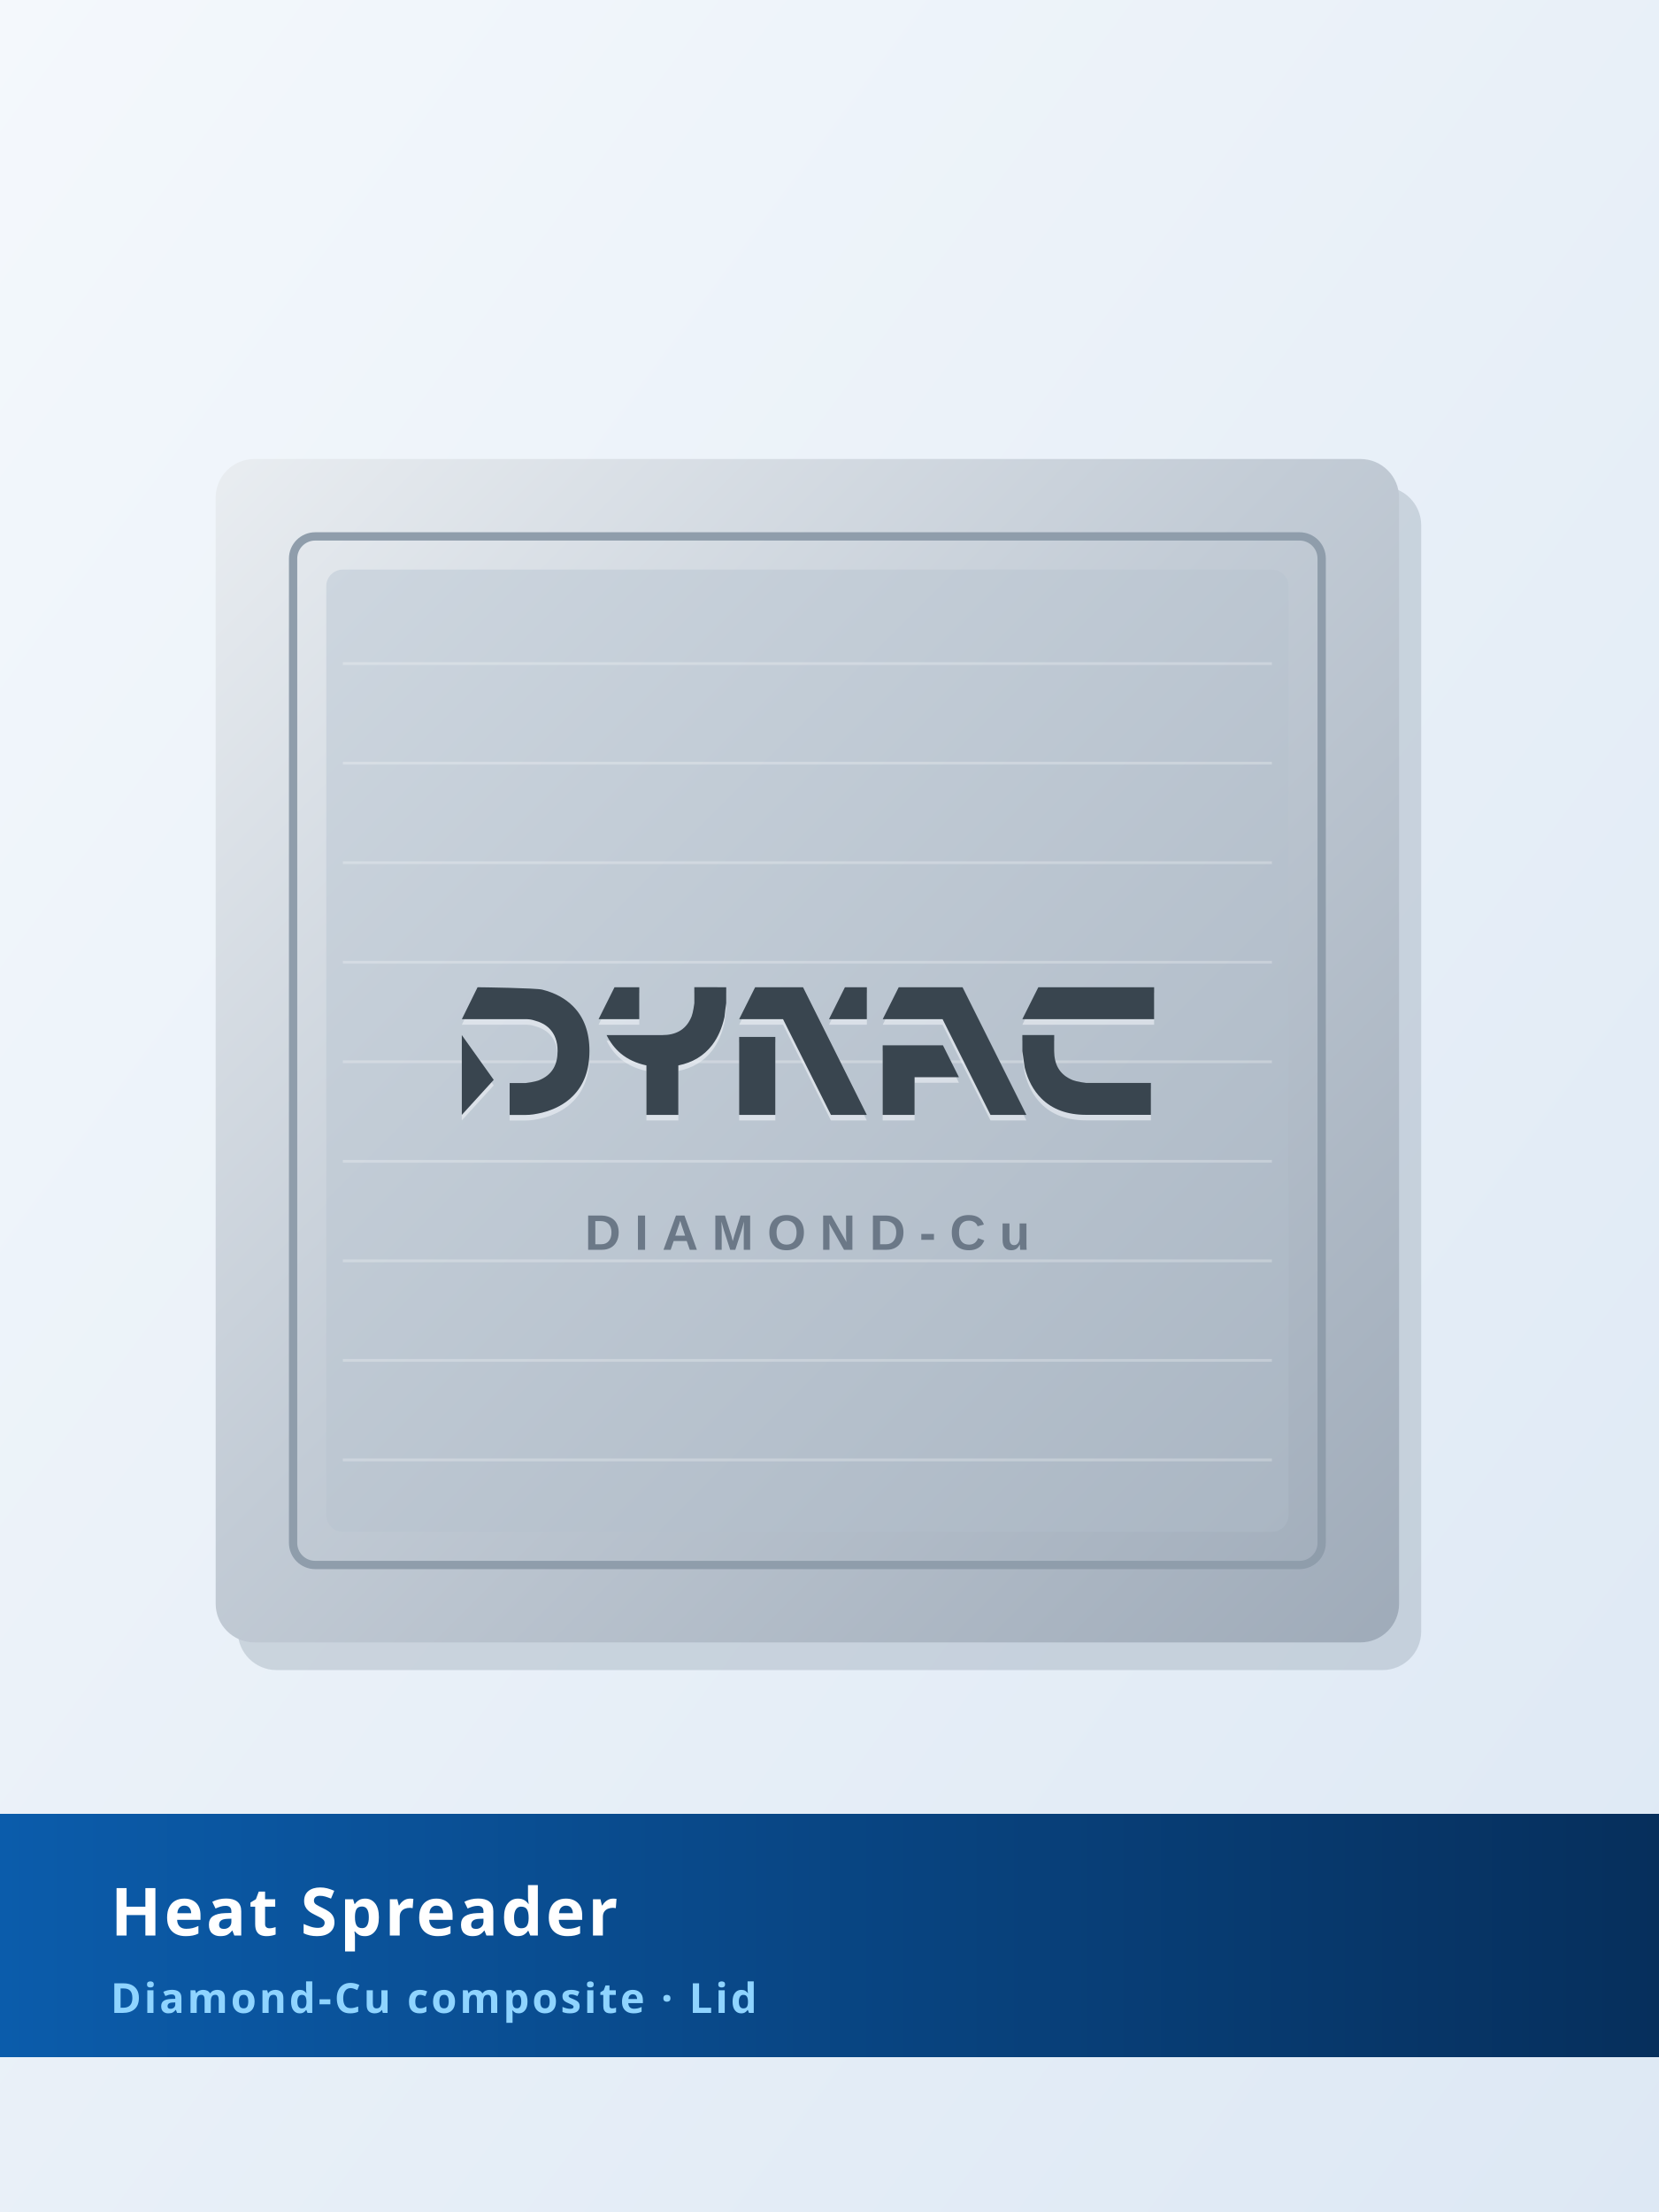
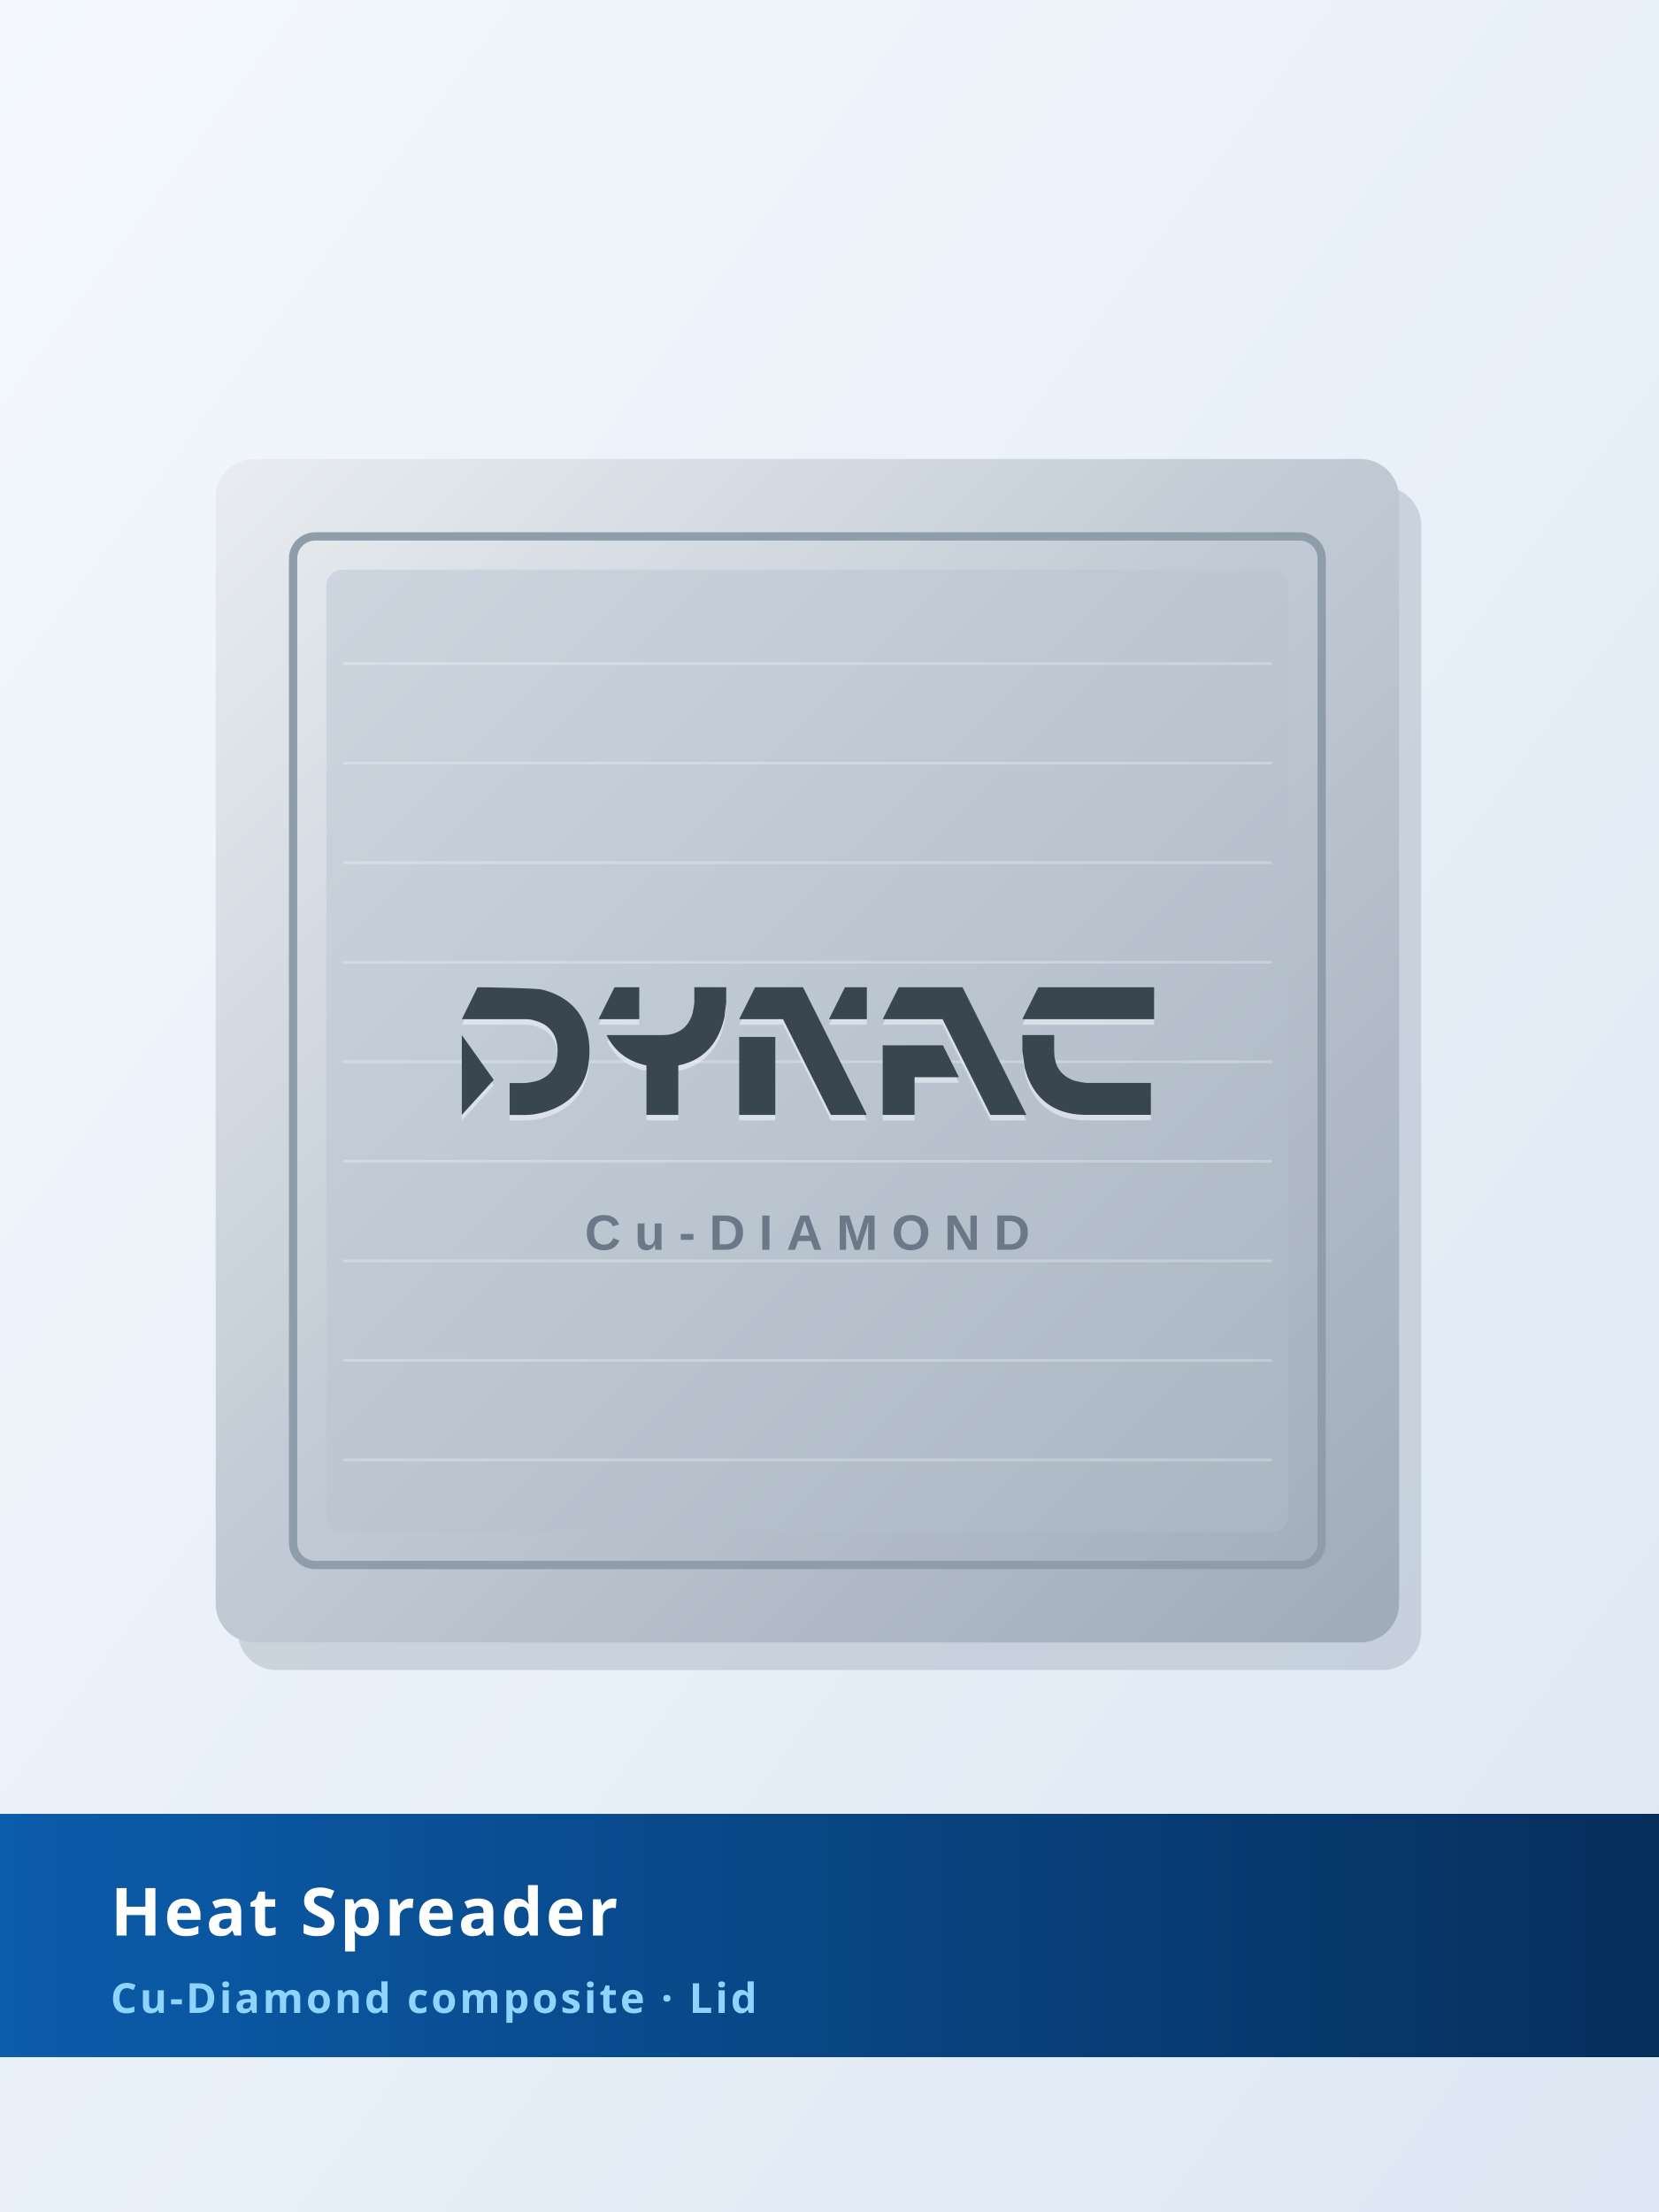
<svg xmlns="http://www.w3.org/2000/svg" viewBox="0 0 600 800" width="600" height="800" preserveAspectRatio="xMidYMid slice">
  <defs>
    <linearGradient id="bg" x1="0" y1="0" x2="1" y2="1">
      <stop offset="0" stop-color="#f4f8fc" />
      <stop offset="1" stop-color="#dde8f4" />
    </linearGradient>
    <linearGradient id="plate" x1="0" y1="0" x2="1" y2="1">
      <stop offset="0" stop-color="#e9edf1" />
      <stop offset="0.45" stop-color="#c3ccd6" />
      <stop offset="1" stop-color="#9fabb9" />
    </linearGradient>
    <linearGradient id="inner" x1="0" y1="0" x2="1" y2="1">
      <stop offset="0" stop-color="#cdd6df" />
      <stop offset="1" stop-color="#aab6c3" />
    </linearGradient>
    <linearGradient id="band" x1="0" y1="0" x2="1" y2="0">
      <stop offset="0" stop-color="#0b5cab" />
      <stop offset="1" stop-color="#062f5c" />
    </linearGradient>
  </defs>
  <rect width="600" height="800" fill="url(#bg)" />
  <rect x="86" y="176" width="428" height="428" rx="14" fill="#8f9dab" opacity="0.35" />
  <rect x="78" y="166" width="428" height="428" rx="14" fill="url(#plate)" />
  <rect x="106" y="194" width="372" height="372" rx="8" fill="none" stroke="#8f9dab" stroke-width="3" />
  <rect x="118" y="206" width="348" height="348" rx="6" fill="url(#inner)" />
  <g stroke="#ffffff" stroke-width="1" opacity="0.26">
    <path d="M124 240 H460" />
    <path d="M124 276 H460" />
    <path d="M124 312 H460" />
    <path d="M124 348 H460" />
    <path d="M124 384 H460" />
    <path d="M124 420 H460" />
    <path d="M124 456 H460" />
    <path d="M124 492 H460" />
    <path d="M124 528 H460" />
  </g>
  <defs>
    <g id="etch">
      <path d="M57.96,8.22c0.83,0,10.28,0.14,11.41,0.42c2.23,0.56,4.04,1.54,5.43,2.93c1.93,1.93,2.9,4.57,2.9,7.91s-0.98,5.99-2.93,7.94c-1.39,1.39-3.2,2.36-5.43,2.93c-0.54,0.13-1.06,0.23-1.53,0.3c-0.48,0.07-0.93,0.1-1.37,0.1h-2.82v-5.63h2.82c1.37-0.17,2.31-0.4,2.82-0.7c1.88-0.92,2.82-2.56,2.82-4.93c0-1.69-0.49-3.02-1.46-4c-0.68-0.68-1.59-1.15-2.73-1.44c-0.41-0.13-0.89-0.2-1.44-0.2H55.19L57.96,8.22L57.96,8.22z" />
      <path d="M101.83,8.22v2.82c-0.06,0.41-0.11,0.82-0.17,1.22c-0.06,0.4-0.1,0.81-0.14,1.22c-0.43,1.95-1.15,3.59-2.17,4.93c-1.46,1.9-3.45,3.1-5.97,3.6v8.73h-5.63v-8.73c-1.78-0.38-3.28-1.07-4.5-2.08c-1.03-0.86-1.88-1.95-2.53-3.27h9.85c2.36,0,4.01-0.94,4.93-2.81c0.3-0.51,0.53-1.45,0.7-2.82V8.21L101.83,8.22L101.83,8.22z" />
      <path d="M126.63,30.74h-6.33l-8.45-16.89h-7.74l2.82-5.63h8.45l5.63,11.26L126.63,30.74L126.63,30.74z M110.49,30.74V16.98h-6.38v13.76H110.49z" />
      <path d="M129.44,13.85l2.82-5.63h11.26l11.26,22.52h-6.33L140,13.85C140,13.85,129.44,13.85,129.44,13.85z M142.88,24.09l-2.82-5.63h-10.63v12.28h5.63v-6.65h7.81L142.88,24.09z" />
      <path d="M154.07,13.85l2.82-5.63h20.43v5.63H154.07L154.07,13.85z M154.07,16.66v2.82c0.07,0.49,0.15,0.98,0.21,1.46c0.07,0.49,0.14,0.98,0.21,1.46c0.56,2.23,1.54,4.04,2.93,5.43c1.93,1.93,4.57,2.9,7.91,2.9h11.42V25.1h-11.42c-1.37-0.17-2.31-0.4-2.82-0.7c-1.88-0.92-2.82-2.56-2.82-4.93v-2.82h-5.63L154.07,16.66z" />
      <polygon points="60.81,24.56 55.18,30.74 55.18,16.66" />
      <polygon points="86.49,8.22 86.49,13.85 79.31,13.85 82.12,8.22" />
      <polygon points="126.64,8.22 126.64,13.85 119.96,13.85 122.77,8.22" />
    </g>
  </defs>
  <use href="#etch" transform="translate(53.9,342.2) scale(2.05)" fill="#eef2f6" opacity="0.6" />
  <use href="#etch" transform="translate(53.9,340.2) scale(2.05)" fill="#39454f" />
-   <text x="292" y="452" text-anchor="middle" font-family="Segoe UI, Malgun Gothic, Arial, sans-serif" font-size="18" font-weight="600" letter-spacing="5" fill="#6b7887">DIAMOND-Cu</text>
+   <text x="292" y="452" text-anchor="middle" font-family="Segoe UI, Malgun Gothic, Arial, sans-serif" font-size="18" font-weight="600" letter-spacing="5" fill="#6b7887">Cu-DIAMOND</text>
  <rect x="0" y="656" width="600" height="88" fill="url(#band)" />
  <text x="40" y="700" font-family="Segoe UI, Malgun Gothic, sans-serif" font-size="24" font-weight="800" fill="#ffffff" letter-spacing="1">Heat Spreader</text>
-   <text x="40" y="728" font-family="Segoe UI, Malgun Gothic, sans-serif" font-size="15" font-weight="600" fill="#8fd4ff" letter-spacing="1">Diamond-Cu composite · Lid</text>
+   <text x="40" y="728" font-family="Segoe UI, Malgun Gothic, sans-serif" font-size="15" font-weight="600" fill="#8fd4ff" letter-spacing="1">Cu-Diamond composite · Lid</text>
</svg>
